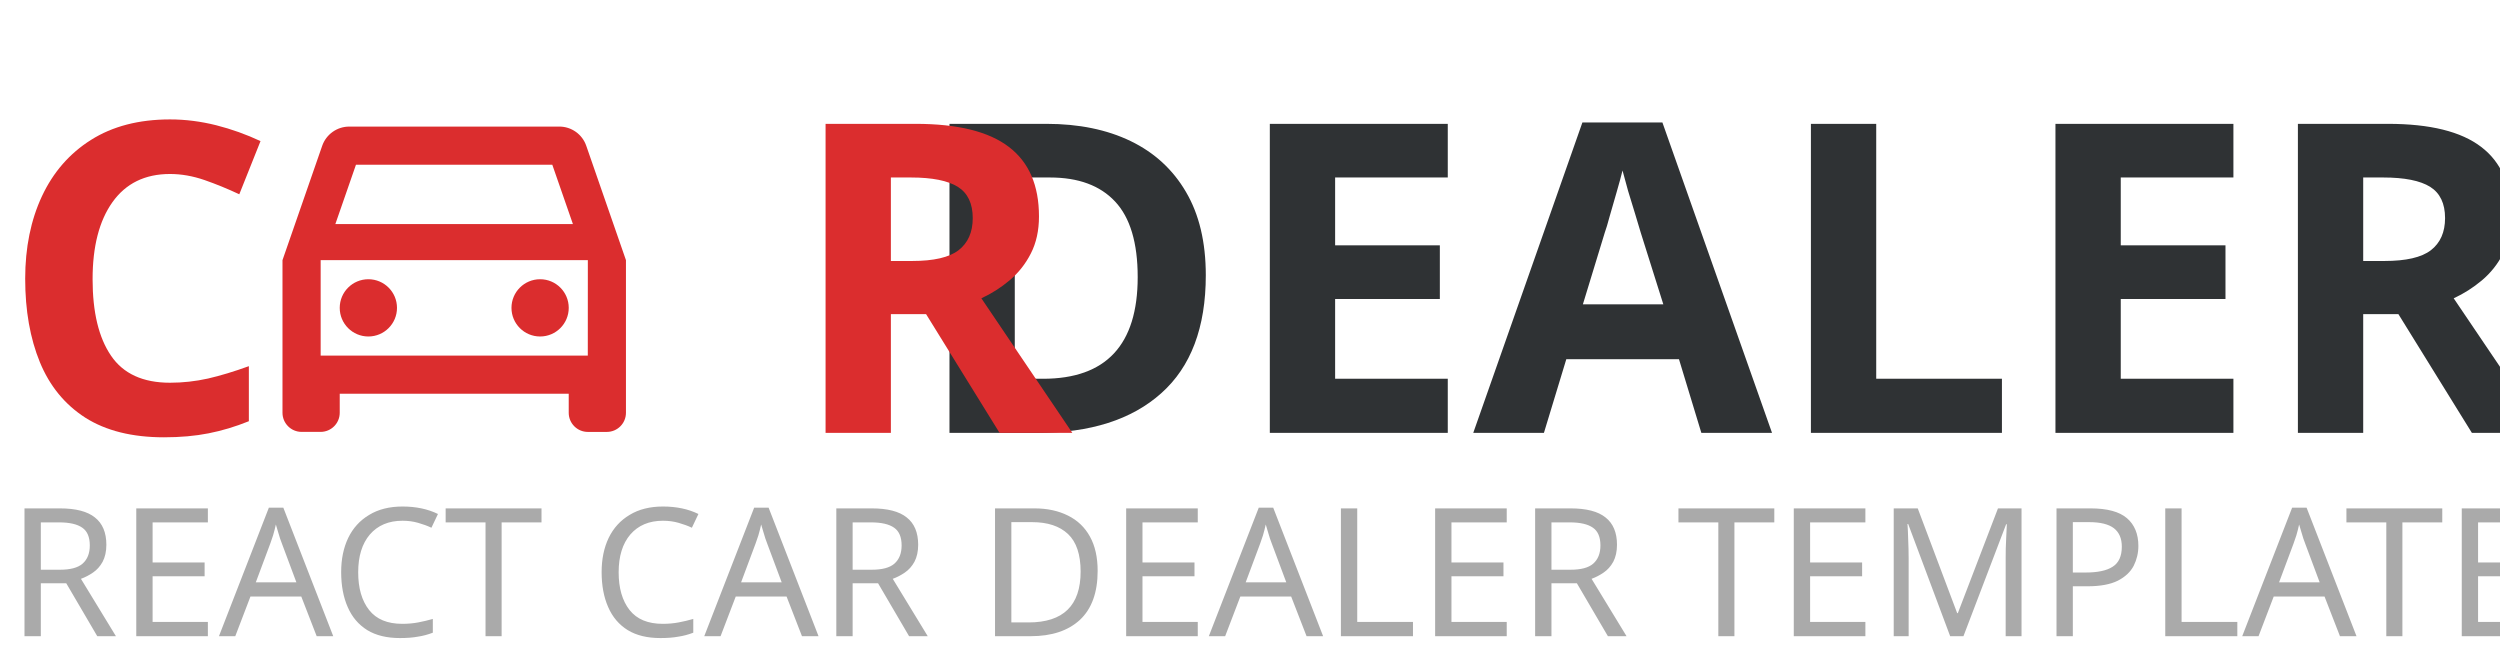
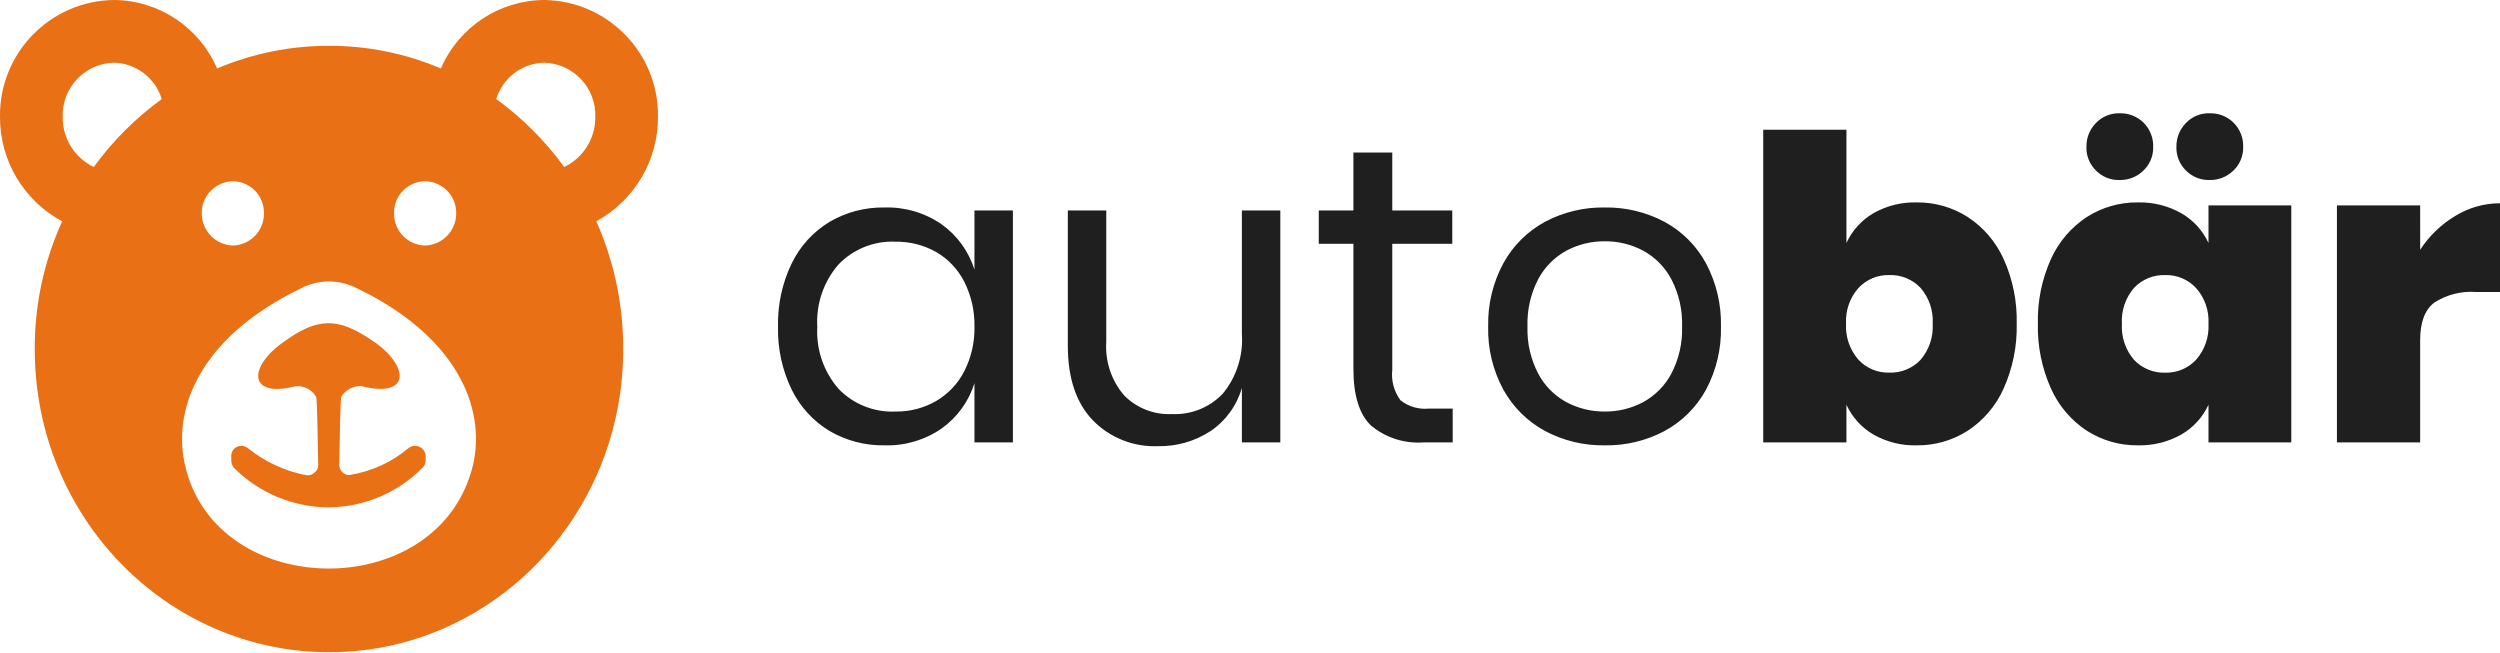
- <svg xmlns="http://www.w3.org/2000/svg" viewBox="0 0 167.485 44.621">
-   <defs>
-     <style>
-       .cls-1 {
-         fill: #2f3234;
-       }
- 
-       .cls-1, .cls-2 {
-         font-size: 29px;
-         font-family: Barlow-Bold, Barlow;
-         font-weight: 700;
-       }
- 
-       .cls-2, .cls-4 {
-         fill: #db2d2e;
-       }
- 
-       .cls-2 {
-         letter-spacing: -0.02em;
-       }
- 
-       .cls-3 {
-         fill: #aaa;
-         font-size: 12px;
-         font-family: Barlow-Regular, Barlow;
-         letter-spacing: 0.002em;
-       }
-     </style>
-   </defs>
-   <g id="Group_56" data-name="Group 56" transform="translate(-375 -45)">
-     <g id="Group_55" data-name="Group 55">
-       <g id="Group_54" data-name="Group 54">
-         <text id="DEALER" class="cls-1" transform="translate(436 74)">
-           <tspan x="0" y="0">DEALER</tspan>
-         </text>
-         <text id="C_R" data-name="C     R" class="cls-2" transform="translate(375 74)">
-           <tspan x="0" y="0" xml:space="preserve">C     R</tspan>
-         </text>
-         <text id="REACT_CAR_DEALER_TEMPLATE" data-name="REACT CAR DEALER TEMPLATE" class="cls-3" transform="translate(375.485 87.621)">
-           <tspan x="0" y="0">REACT CAR DEALER TEMPLATE</tspan>
-         </text>
+ <svg xmlns="http://www.w3.org/2000/svg" width="248.537" height="64.839" viewBox="0 0 248.537 64.839">
+   <g id="Group_14" data-name="Group 14" transform="translate(-149.587 -35.021)">
+     <path id="Path_74" data-name="Path 74" d="M12.516-23.352a9.475,9.475,0,0,1,5.691,1.68,8.756,8.756,0,0,1,3.255,4.494v-5.88h3.822V0H21.462V-5.88a8.756,8.756,0,0,1-3.255,4.494A9.475,9.475,0,0,1,12.516.294a10.452,10.452,0,0,1-5.46-1.428A9.877,9.877,0,0,1,3.3-5.229a13.613,13.613,0,0,1-1.365-6.279,13.743,13.743,0,0,1,1.365-6.3,9.85,9.85,0,0,1,3.759-4.116A10.452,10.452,0,0,1,12.516-23.352Zm1.092,3.4A7.4,7.4,0,0,0,7.959-17.7a8.663,8.663,0,0,0-2.121,6.2A8.663,8.663,0,0,0,7.959-5.313a7.4,7.4,0,0,0,5.649,2.247,7.842,7.842,0,0,0,4.053-1.05,7.31,7.31,0,0,0,2.793-2.961,9.36,9.36,0,0,0,1.008-4.431,9.486,9.486,0,0,0-1.008-4.452,7.138,7.138,0,0,0-2.793-2.961A7.967,7.967,0,0,0,13.608-19.95ZM51.87-23.058V0H48.048V-5.418a7.756,7.756,0,0,1-3.129,4.305A9.237,9.237,0,0,1,39.69.378a8.557,8.557,0,0,1-6.468-2.583q-2.478-2.583-2.478-7.413v-13.44h3.822V-10A7.444,7.444,0,0,0,36.33-4.683a6.268,6.268,0,0,0,4.788,1.869,6.546,6.546,0,0,0,5.04-2.037,8.438,8.438,0,0,0,1.89-5.943V-23.058ZM69.006-3.36V0H66.15a7.333,7.333,0,0,1-5.271-1.68q-1.743-1.68-1.743-5.628V-19.74H55.692v-3.318h3.444v-5.754H63v5.754h5.964v3.318H63V-7.224a4.311,4.311,0,0,0,.819,3.045,3.942,3.942,0,0,0,2.835.819Zm15.12-19.992a12.233,12.233,0,0,1,5.943,1.428,10.219,10.219,0,0,1,4.116,4.116,12.782,12.782,0,0,1,1.491,6.3,12.662,12.662,0,0,1-1.491,6.279,10.253,10.253,0,0,1-4.116,4.1A12.233,12.233,0,0,1,84.126.294a12.233,12.233,0,0,1-5.943-1.428,10.392,10.392,0,0,1-4.137-4.1,12.521,12.521,0,0,1-1.512-6.279,12.639,12.639,0,0,1,1.512-6.3,10.356,10.356,0,0,1,4.137-4.116A12.233,12.233,0,0,1,84.126-23.352Zm0,3.36a7.99,7.99,0,0,0-3.8.924,6.947,6.947,0,0,0-2.814,2.835,9.549,9.549,0,0,0-1.071,4.725,9.455,9.455,0,0,0,1.071,4.683A6.947,6.947,0,0,0,80.325-3.99a7.99,7.99,0,0,0,3.8.924,7.99,7.99,0,0,0,3.8-.924,6.947,6.947,0,0,0,2.814-2.835,9.455,9.455,0,0,0,1.071-4.683,9.549,9.549,0,0,0-1.071-4.725,6.947,6.947,0,0,0-2.814-2.835A7.99,7.99,0,0,0,84.126-19.992Zm31-3.864a9.24,9.24,0,0,1,5.082,1.449,9.829,9.829,0,0,1,3.57,4.179,14.787,14.787,0,0,1,1.3,6.426,14.927,14.927,0,0,1-1.3,6.447,9.807,9.807,0,0,1-3.57,4.2A9.24,9.24,0,0,1,115.122.294a8.246,8.246,0,0,1-4.284-1.071,6.631,6.631,0,0,1-2.688-2.961V0H99.876V-31.08h8.274v11.256a6.631,6.631,0,0,1,2.688-2.961A8.246,8.246,0,0,1,115.122-23.856Zm-2.73,7.224a4.02,4.02,0,0,0-3.066,1.3,4.958,4.958,0,0,0-1.218,3.528,5.019,5.019,0,0,0,1.218,3.57,4.02,4.02,0,0,0,3.066,1.3,4.084,4.084,0,0,0,3.129-1.281,5.058,5.058,0,0,0,1.2-3.591,5,5,0,0,0-1.2-3.549A4.084,4.084,0,0,0,112.392-16.632Zm24.738-7.224a8.36,8.36,0,0,1,4.3,1.071,6.6,6.6,0,0,1,2.709,2.961v-3.738h8.232V0h-8.232V-3.738a6.6,6.6,0,0,1-2.709,2.961,8.36,8.36,0,0,1-4.3,1.071,9.24,9.24,0,0,1-5.082-1.449,9.807,9.807,0,0,1-3.57-4.2,14.927,14.927,0,0,1-1.3-6.447,14.787,14.787,0,0,1,1.3-6.426,9.829,9.829,0,0,1,3.57-4.179A9.24,9.24,0,0,1,137.13-23.856Zm2.73,7.224a4.084,4.084,0,0,0-3.129,1.281,5,5,0,0,0-1.2,3.549,5.058,5.058,0,0,0,1.2,3.591A4.084,4.084,0,0,0,139.86-6.93a4.02,4.02,0,0,0,3.066-1.3,5.019,5.019,0,0,0,1.218-3.57,4.958,4.958,0,0,0-1.218-3.528A4.02,4.02,0,0,0,139.86-16.632Zm-7.854-12.726a3.289,3.289,0,0,1,.945-2.394,3.132,3.132,0,0,1,2.331-.966,3.27,3.27,0,0,1,2.415.945,3.27,3.27,0,0,1,.945,2.415,3.132,3.132,0,0,1-.966,2.331,3.289,3.289,0,0,1-2.394.945,3.167,3.167,0,0,1-2.331-.945A3.167,3.167,0,0,1,132.006-29.358Zm8.946,0a3.289,3.289,0,0,1,.945-2.394,3.132,3.132,0,0,1,2.331-.966,3.27,3.27,0,0,1,2.415.945,3.27,3.27,0,0,1,.945,2.415,3.132,3.132,0,0,1-.966,2.331,3.289,3.289,0,0,1-2.394.945,3.167,3.167,0,0,1-2.331-.945A3.167,3.167,0,0,1,140.952-29.358Zm24.234,10.206a10.789,10.789,0,0,1,3.486-3.36,8.515,8.515,0,0,1,4.452-1.26v8.82H170.73a6.74,6.74,0,0,0-4.158,1.071q-1.386,1.071-1.386,3.717V0h-8.274V-23.562h8.274Z" transform="translate(225 79)" fill="#1f1f1f" />
+     <g id="Group_13" data-name="Group 13" transform="translate(0 -1895)">
+       <g id="Layer_x0020_1" transform="translate(-1194.413 624.021)">
+         <path id="Path_71" data-name="Path 71" d="M1376.733,1310.556a28.232,28.232,0,0,1,11.1,2.252A11.25,11.25,0,0,1,1398.1,1306a11.47,11.47,0,0,1,11.313,11.627,11.773,11.773,0,0,1-6.128,10.37,31.115,31.115,0,0,1,2.671,12.727c0,16.655-13.093,30.115-29.224,30.115-16.183,0-29.277-13.46-29.277-30.115A30.32,30.32,0,0,1,1350.18,1328a11.717,11.717,0,0,1-6.18-10.37A11.47,11.47,0,0,1,1355.313,1306a11.25,11.25,0,0,1,10.265,6.809A28.3,28.3,0,0,1,1376.733,1310.556Zm21.368,1.676a5.226,5.226,0,0,1,5.08,5.395,5.449,5.449,0,0,1-3.09,4.975,30.616,30.616,0,0,0-6.756-6.756A5.094,5.094,0,0,1,1398.1,1312.232Zm-42.789,0a5.094,5.094,0,0,1,4.766,3.614,30.619,30.619,0,0,0-6.756,6.756,5.449,5.449,0,0,1-3.09-4.975A5.226,5.226,0,0,1,1355.313,1312.232Zm11.836,11.784a3.12,3.12,0,0,1,3.09,3.195,3.153,3.153,0,0,1-3.09,3.195,3.188,3.188,0,0,1-3.09-3.195A3.153,3.153,0,0,1,1367.149,1324.016Zm19.116,0a3.153,3.153,0,0,1,3.09,3.195,3.187,3.187,0,0,1-3.09,3.195,3.153,3.153,0,0,1-3.09-3.195A3.12,3.12,0,0,1,1386.265,1324.016Zm-24.039,27.339c-.838-5.6,2.357-12.2,11.732-16.707a6,6,0,0,1,5.5,0c9.846,4.714,12.884,11.784,11.575,17.545C1387.679,1366.334,1364.53,1365.863,1362.226,1351.355Z" transform="translate(0 0)" fill="#e97014" fill-rule="evenodd" />
+         <path id="Path_72" data-name="Path 72" d="M1792.637,1937.77a13.375,13.375,0,0,1-9.375-3.928,1.252,1.252,0,0,1-.262-.733v-.419a.989.989,0,0,1,.576-.943,1.054,1.054,0,0,1,1.1.157,13.226,13.226,0,0,0,5.761,2.671.966.966,0,0,0,.838-.262.881.881,0,0,0,.367-.786c-.052-2.776-.1-6.547-.209-6.756a2.187,2.187,0,0,0-1.99-1.047h0c-2.043.524-3.195.262-3.614-.419-.524-.89.314-2.514,2.3-3.928,3.4-2.461,5.395-2.566,8.851-.209,3.666,2.409,4.033,5.813-1.047,4.556h0a2.187,2.187,0,0,0-1.99,1.047c-.1.209-.157,3.98-.209,6.756a.942.942,0,0,0,.366.786.842.842,0,0,0,.838.21,11.969,11.969,0,0,0,5.656-2.619,1.054,1.054,0,0,1,1.1-.157,1.035,1.035,0,0,1,.628.943v.419a1.034,1.034,0,0,1-.314.733,13.253,13.253,0,0,1-9.323,3.928Z" transform="translate(-416.008 -581.334)" fill="#e97014" fill-rule="evenodd" />
      </g>
-       <path id="Path_1" data-name="Path 1" class="cls-4" d="M23.352,6.291A1.91,1.91,0,0,0,21.537,5H7.474A1.922,1.922,0,0,0,5.659,6.291L3,13.949V24.176a1.282,1.282,0,0,0,1.278,1.278H5.557a1.282,1.282,0,0,0,1.278-1.278V22.9H22.176v1.278a1.282,1.282,0,0,0,1.278,1.278h1.278a1.282,1.282,0,0,0,1.278-1.278V13.949ZM7.922,7.557H21.076l1.381,3.976H6.541ZM23.454,20.341H5.557V13.949h17.9Z" transform="translate(390.925 48.48)" />
    </g>
-     <ellipse id="Ellipse_3" data-name="Ellipse 3" class="cls-4" cx="1.918" cy="1.918" rx="1.918" ry="1.918" transform="translate(397.76 63.707)" />
-     <ellipse id="Ellipse_4" data-name="Ellipse 4" class="cls-4" cx="1.918" cy="1.918" rx="1.918" ry="1.918" transform="translate(409.266 63.707)" />
  </g>
</svg>
